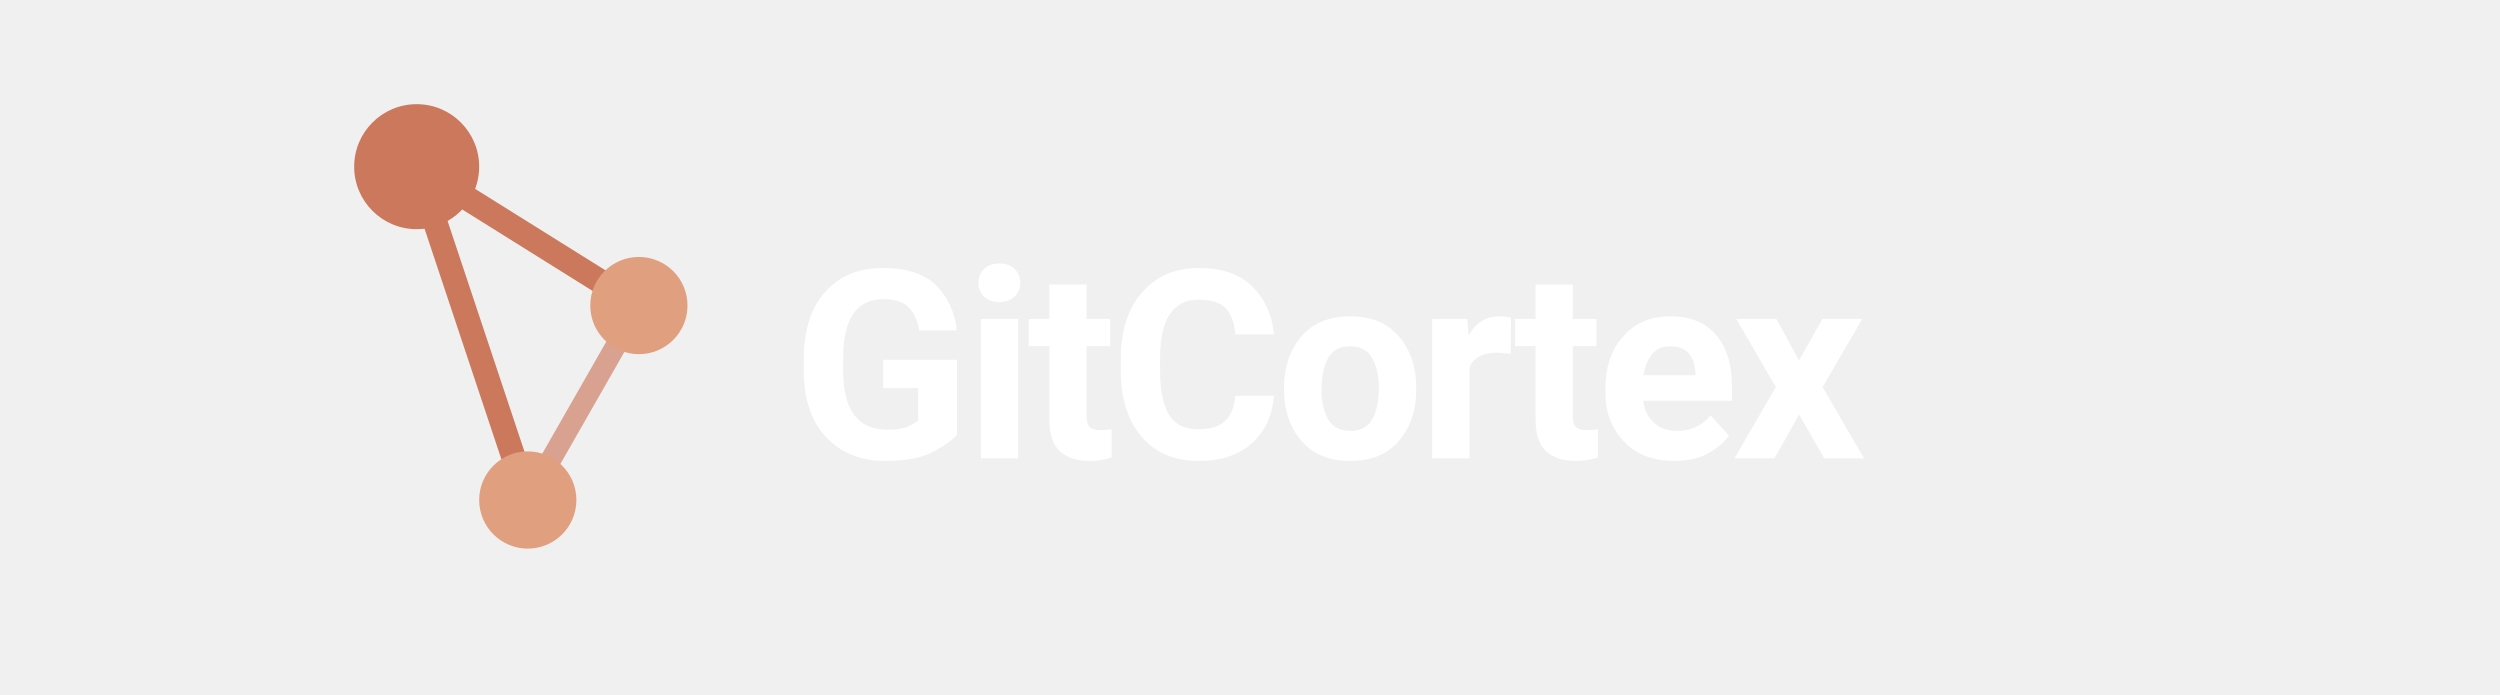
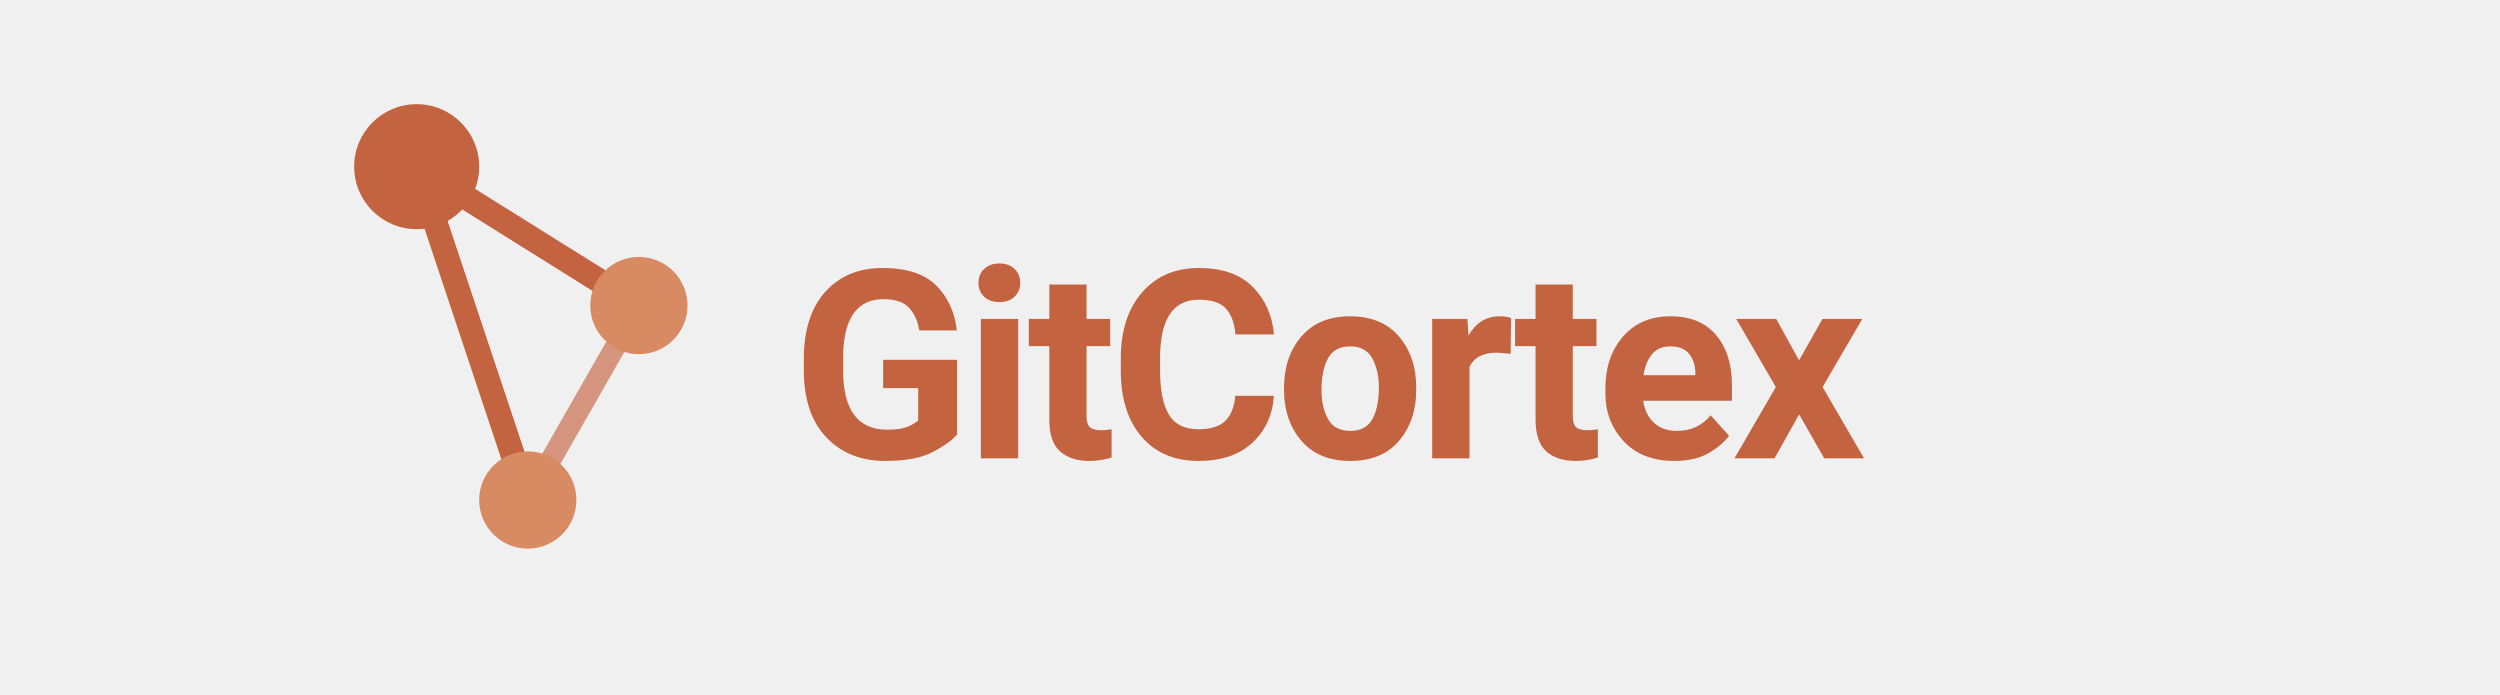
<svg xmlns="http://www.w3.org/2000/svg" viewBox="0 0 360 100" fill="none" aria-label="GitCortex">
  <g transform="translate(50, 0)">
-     <line x1="10" y1="24" x2="42" y2="44" stroke="#cc785c" stroke-width="3.5" stroke-linecap="round" />
-     <line x1="10" y1="24" x2="26" y2="72" stroke="#cc785c" stroke-width="3.5" stroke-linecap="round" />
-     <line x1="42" y1="44" x2="26" y2="72" stroke="#cc785c" stroke-width="3" stroke-linecap="round" opacity="0.65" />
-     <circle cx="10" cy="24" r="9" fill="#cc785c" />
-     <circle cx="42" cy="44" r="7" fill="#e0a07f" />
-     <circle cx="26" cy="72" r="7" fill="#e0a07f" />
-     <text x="64" y="66" font-family="-apple-system,BlinkMacSystemFont,'Segoe UI',Roboto,sans-serif" font-size="38" font-weight="700" fill="#ffffff" letter-spacing="-1">GitCortex</text>
+     <line x1="10" y1="24" x2="42" y2="44" stroke="#C4633F" stroke-width="3.5" stroke-linecap="round" />
+     <line x1="10" y1="24" x2="26" y2="72" stroke="#C4633F" stroke-width="3.5" stroke-linecap="round" />
+     <line x1="42" y1="44" x2="26" y2="72" stroke="#C4633F" stroke-width="3" stroke-linecap="round" opacity="0.65" />
+     <circle cx="10" cy="24" r="9" fill="#C4633F" />
+     <circle cx="42" cy="44" r="7" fill="#D88B62" />
+     <circle cx="26" cy="72" r="7" fill="#D88B62" />
+     <text x="64" y="66" font-family="-apple-system,BlinkMacSystemFont,'Segoe UI',Roboto,sans-serif" font-size="38" font-weight="700" fill="#C4633F" letter-spacing="-1">GitCortex</text>
  </g>
</svg>
